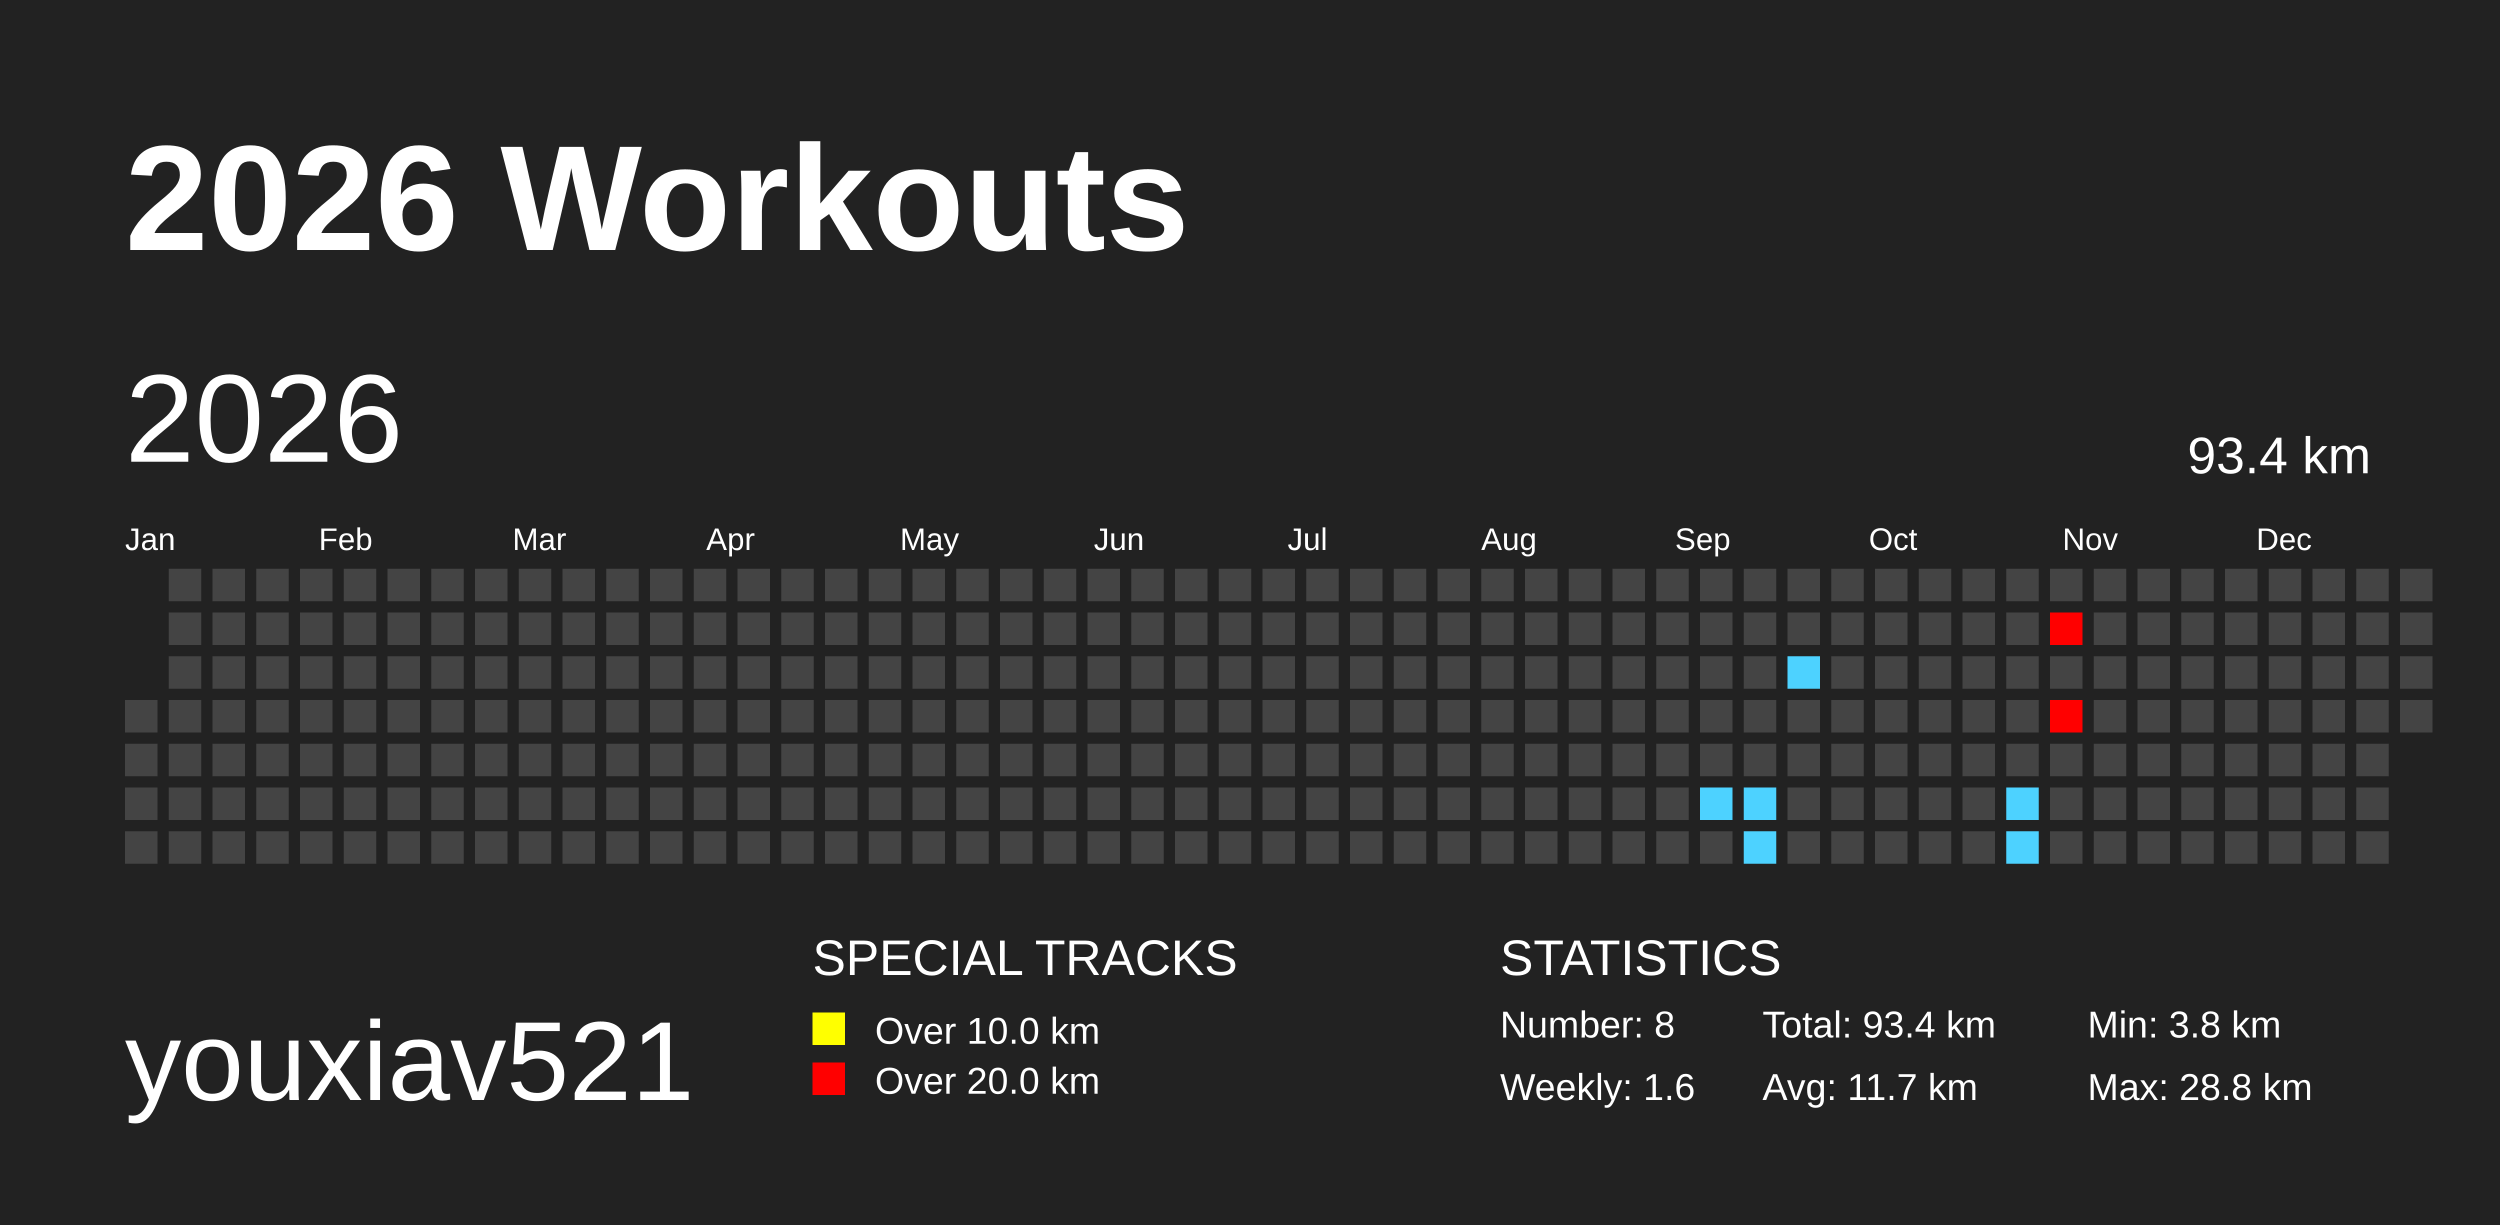
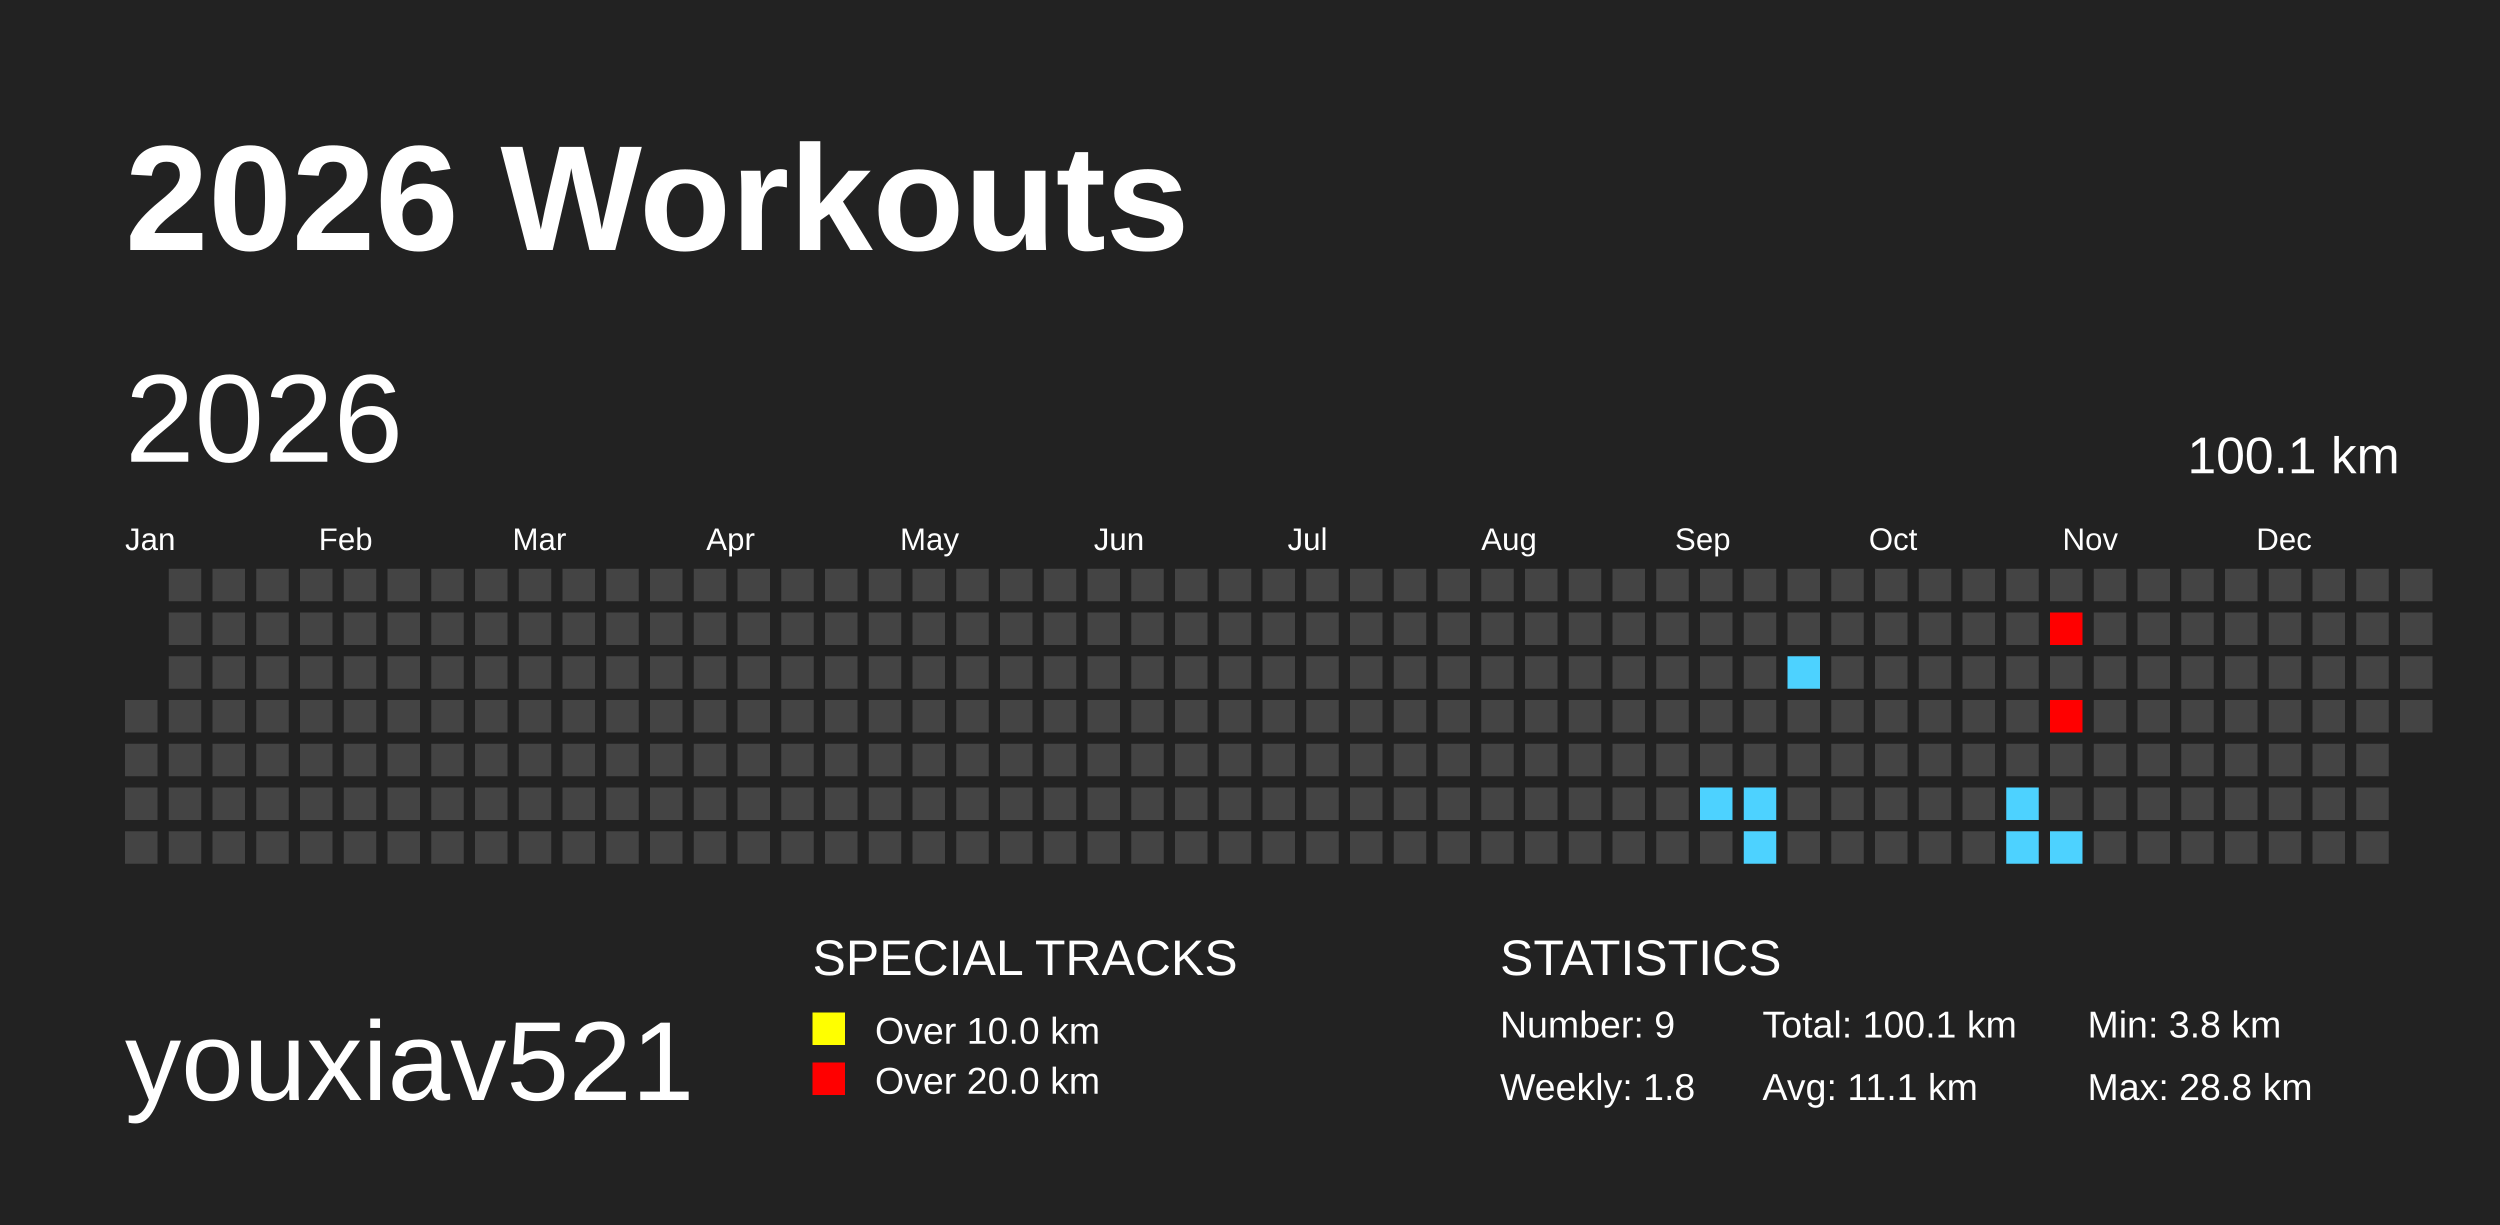
<svg xmlns="http://www.w3.org/2000/svg" baseProfile="full" height="98mm" version="1.1" viewBox="0,0,200,98" width="200mm">
  <defs>
    <pattern height="2" id="indoor-stripe" patternUnits="userSpaceOnUse" width="2">
      <line stroke="white" stroke-opacity="0.45" stroke-width="0.5" x1="0" x2="2" y1="2" y2="0" />
    </pattern>
  </defs>
  <rect fill="#222222" height="98" width="200" x="0" y="0" />
  <text fill="#FFFFFF" style="font-size:12px; font-family:Arial; font-weight:bold;" x="10" y="20">2026 Workouts</text>
  <text fill="#FFFFFF" style="font-size:9px; font-family:Arial" x="10" y="88">youxiav521</text>
  <text fill="#FFFFFF" style="font-size:4px; font-family:Arial" x="65" y="78">SPECIAL TRACKS</text>
  <rect fill="yellow" height="2.6" width="2.6" x="65" y="81" />
  <text fill="#FFFFFF" style="font-size:3px; font-family:Arial" x="70" y="83.5">Over 10.0 km</text>
  <rect fill="red" height="2.6" width="2.6" x="65" y="85" />
  <text fill="#FFFFFF" style="font-size:3px; font-family:Arial" x="70" y="87.5">Over 20.0 km</text>
  <text fill="#FFFFFF" style="font-size:4px; font-family:Arial" x="120" y="78">STATISTICS</text>
-   <text fill="#FFFFFF" style="font-size:3px; font-family:Arial" x="120" y="83">Number: 8</text>
-   <text fill="#FFFFFF" style="font-size:3px; font-family:Arial" x="120" y="88">Weekly: 1.6</text>
-   <text fill="#FFFFFF" style="font-size:3px; font-family:Arial" x="141" y="83">Total: 93.4 km</text>
-   <text fill="#FFFFFF" style="font-size:3px; font-family:Arial" x="141" y="88">Avg: 11.7 km</text>
+   <text fill="#FFFFFF" style="font-size:3px; font-family:Arial" x="120" y="83">Number: 9</text>
+   <text fill="#FFFFFF" style="font-size:3px; font-family:Arial" x="120" y="88">Weekly: 1.8</text>
+   <text fill="#FFFFFF" style="font-size:3px; font-family:Arial" x="141" y="83">Total: 100.1 km</text>
+   <text fill="#FFFFFF" style="font-size:3px; font-family:Arial" x="141" y="88">Avg: 11.1 km</text>
  <text fill="#FFFFFF" style="font-size:3px; font-family:Arial" x="167" y="83">Min: 3.8 km</text>
  <text fill="#FFFFFF" style="font-size:3px; font-family:Arial" x="167" y="88">Max: 28.8 km</text>
  <text dominant-baseline="hanging" fill="#FFFFFF" style="font-size:10.0px; font-family:Arial;" x="10" y="30">2026</text>
-   <text dominant-baseline="hanging" fill="#FFFFFF" style="font-size:4.125px; font-family:Arial;" x="175" y="35">93.4 km</text>
+   <text dominant-baseline="hanging" fill="#FFFFFF" style="font-size:4.125px; font-family:Arial;" x="175" y="35">100.1 km</text>
  <text fill="#FFFFFF" style="font-size:2.5px; font-family:Arial" x="10.0" y="44">Jan</text>
  <text fill="#FFFFFF" style="font-size:2.5px; font-family:Arial" x="25.5" y="44">Feb</text>
  <text fill="#FFFFFF" style="font-size:2.5px; font-family:Arial" x="41.0" y="44">Mar</text>
  <text fill="#FFFFFF" style="font-size:2.5px; font-family:Arial" x="56.5" y="44">Apr</text>
  <text fill="#FFFFFF" style="font-size:2.5px; font-family:Arial" x="72.0" y="44">May</text>
  <text fill="#FFFFFF" style="font-size:2.5px; font-family:Arial" x="87.5" y="44">Jun</text>
  <text fill="#FFFFFF" style="font-size:2.5px; font-family:Arial" x="103.0" y="44">Jul</text>
  <text fill="#FFFFFF" style="font-size:2.5px; font-family:Arial" x="118.5" y="44">Aug</text>
  <text fill="#FFFFFF" style="font-size:2.5px; font-family:Arial" x="134.0" y="44">Sep</text>
  <text fill="#FFFFFF" style="font-size:2.5px; font-family:Arial" x="149.5" y="44">Oct</text>
  <text fill="#FFFFFF" style="font-size:2.5px; font-family:Arial" x="165.0" y="44">Nov</text>
  <text fill="#FFFFFF" style="font-size:2.5px; font-family:Arial" x="180.5" y="44">Dec</text>
  <rect fill="#444444" height="2.6" width="2.6" x="10.0" y="56.0" />
  <rect fill="#444444" height="2.6" width="2.6" x="10.0" y="59.5" />
  <rect fill="#444444" height="2.6" width="2.6" x="10.0" y="63.0" />
  <rect fill="#444444" height="2.6" width="2.6" x="10.0" y="66.5" />
  <rect fill="#444444" height="2.6" width="2.6" x="13.5" y="45.5" />
  <rect fill="#444444" height="2.6" width="2.6" x="13.5" y="49.0" />
  <rect fill="#444444" height="2.6" width="2.6" x="13.5" y="52.5" />
  <rect fill="#444444" height="2.6" width="2.6" x="13.5" y="56.0" />
  <rect fill="#444444" height="2.6" width="2.6" x="13.5" y="59.5" />
  <rect fill="#444444" height="2.6" width="2.6" x="13.5" y="63.0" />
  <rect fill="#444444" height="2.6" width="2.6" x="13.5" y="66.5" />
  <rect fill="#444444" height="2.6" width="2.6" x="17.0" y="45.5" />
  <rect fill="#444444" height="2.6" width="2.6" x="17.0" y="49.0" />
  <rect fill="#444444" height="2.6" width="2.6" x="17.0" y="52.5" />
  <rect fill="#444444" height="2.6" width="2.6" x="17.0" y="56.0" />
  <rect fill="#444444" height="2.6" width="2.6" x="17.0" y="59.5" />
  <rect fill="#444444" height="2.6" width="2.6" x="17.0" y="63.0" />
  <rect fill="#444444" height="2.6" width="2.6" x="17.0" y="66.5" />
  <rect fill="#444444" height="2.6" width="2.6" x="20.5" y="45.5" />
  <rect fill="#444444" height="2.6" width="2.6" x="20.5" y="49.0" />
  <rect fill="#444444" height="2.6" width="2.6" x="20.5" y="52.5" />
  <rect fill="#444444" height="2.6" width="2.6" x="20.5" y="56.0" />
  <rect fill="#444444" height="2.6" width="2.6" x="20.5" y="59.5" />
  <rect fill="#444444" height="2.6" width="2.6" x="20.5" y="63.0" />
  <rect fill="#444444" height="2.6" width="2.6" x="20.5" y="66.5" />
  <rect fill="#444444" height="2.6" width="2.6" x="24.0" y="45.5" />
  <rect fill="#444444" height="2.6" width="2.6" x="24.0" y="49.0" />
  <rect fill="#444444" height="2.6" width="2.6" x="24.0" y="52.5" />
  <rect fill="#444444" height="2.6" width="2.6" x="24.0" y="56.0" />
  <rect fill="#444444" height="2.6" width="2.6" x="24.0" y="59.5" />
  <rect fill="#444444" height="2.6" width="2.6" x="24.0" y="63.0" />
  <rect fill="#444444" height="2.6" width="2.6" x="24.0" y="66.5" />
  <rect fill="#444444" height="2.6" width="2.6" x="27.5" y="45.5" />
  <rect fill="#444444" height="2.6" width="2.6" x="27.5" y="49.0" />
  <rect fill="#444444" height="2.6" width="2.6" x="27.5" y="52.5" />
  <rect fill="#444444" height="2.6" width="2.6" x="27.5" y="56.0" />
  <rect fill="#444444" height="2.6" width="2.6" x="27.5" y="59.5" />
  <rect fill="#444444" height="2.6" width="2.6" x="27.5" y="63.0" />
  <rect fill="#444444" height="2.6" width="2.6" x="27.5" y="66.5" />
  <rect fill="#444444" height="2.6" width="2.6" x="31.0" y="45.5" />
  <rect fill="#444444" height="2.6" width="2.6" x="31.0" y="49.0" />
  <rect fill="#444444" height="2.6" width="2.6" x="31.0" y="52.5" />
  <rect fill="#444444" height="2.6" width="2.6" x="31.0" y="56.0" />
  <rect fill="#444444" height="2.6" width="2.6" x="31.0" y="59.5" />
  <rect fill="#444444" height="2.6" width="2.6" x="31.0" y="63.0" />
  <rect fill="#444444" height="2.6" width="2.6" x="31.0" y="66.5" />
  <rect fill="#444444" height="2.6" width="2.6" x="34.5" y="45.5" />
  <rect fill="#444444" height="2.6" width="2.6" x="34.5" y="49.0" />
  <rect fill="#444444" height="2.6" width="2.6" x="34.5" y="52.5" />
  <rect fill="#444444" height="2.6" width="2.6" x="34.5" y="56.0" />
  <rect fill="#444444" height="2.6" width="2.6" x="34.5" y="59.5" />
  <rect fill="#444444" height="2.6" width="2.6" x="34.5" y="63.0" />
  <rect fill="#444444" height="2.6" width="2.6" x="34.5" y="66.5" />
  <rect fill="#444444" height="2.6" width="2.6" x="38.0" y="45.5" />
  <rect fill="#444444" height="2.6" width="2.6" x="38.0" y="49.0" />
  <rect fill="#444444" height="2.6" width="2.6" x="38.0" y="52.5" />
  <rect fill="#444444" height="2.6" width="2.6" x="38.0" y="56.0" />
  <rect fill="#444444" height="2.6" width="2.6" x="38.0" y="59.5" />
  <rect fill="#444444" height="2.6" width="2.6" x="38.0" y="63.0" />
  <rect fill="#444444" height="2.6" width="2.6" x="38.0" y="66.5" />
  <rect fill="#444444" height="2.6" width="2.6" x="41.5" y="45.5" />
  <rect fill="#444444" height="2.6" width="2.6" x="41.5" y="49.0" />
  <rect fill="#444444" height="2.6" width="2.6" x="41.5" y="52.5" />
  <rect fill="#444444" height="2.6" width="2.6" x="41.5" y="56.0" />
  <rect fill="#444444" height="2.6" width="2.6" x="41.5" y="59.5" />
  <rect fill="#444444" height="2.6" width="2.6" x="41.5" y="63.0" />
  <rect fill="#444444" height="2.6" width="2.6" x="41.5" y="66.5" />
  <rect fill="#444444" height="2.6" width="2.6" x="45.0" y="45.5" />
  <rect fill="#444444" height="2.6" width="2.6" x="45.0" y="49.0" />
  <rect fill="#444444" height="2.6" width="2.6" x="45.0" y="52.5" />
  <rect fill="#444444" height="2.6" width="2.6" x="45.0" y="56.0" />
  <rect fill="#444444" height="2.6" width="2.6" x="45.0" y="59.5" />
  <rect fill="#444444" height="2.6" width="2.6" x="45.0" y="63.0" />
  <rect fill="#444444" height="2.6" width="2.6" x="45.0" y="66.5" />
  <rect fill="#444444" height="2.6" width="2.6" x="48.5" y="45.5" />
  <rect fill="#444444" height="2.6" width="2.6" x="48.5" y="49.0" />
  <rect fill="#444444" height="2.6" width="2.6" x="48.5" y="52.5" />
  <rect fill="#444444" height="2.6" width="2.6" x="48.5" y="56.0" />
  <rect fill="#444444" height="2.6" width="2.6" x="48.5" y="59.5" />
  <rect fill="#444444" height="2.6" width="2.6" x="48.5" y="63.0" />
  <rect fill="#444444" height="2.6" width="2.6" x="48.5" y="66.5" />
  <rect fill="#444444" height="2.6" width="2.6" x="52.0" y="45.5" />
  <rect fill="#444444" height="2.6" width="2.6" x="52.0" y="49.0" />
  <rect fill="#444444" height="2.6" width="2.6" x="52.0" y="52.5" />
  <rect fill="#444444" height="2.6" width="2.6" x="52.0" y="56.0" />
  <rect fill="#444444" height="2.6" width="2.6" x="52.0" y="59.5" />
  <rect fill="#444444" height="2.6" width="2.6" x="52.0" y="63.0" />
  <rect fill="#444444" height="2.6" width="2.6" x="52.0" y="66.5" />
  <rect fill="#444444" height="2.6" width="2.6" x="55.5" y="45.5" />
  <rect fill="#444444" height="2.6" width="2.6" x="55.5" y="49.0" />
  <rect fill="#444444" height="2.6" width="2.6" x="55.5" y="52.5" />
  <rect fill="#444444" height="2.6" width="2.6" x="55.5" y="56.0" />
  <rect fill="#444444" height="2.6" width="2.6" x="55.5" y="59.5" />
  <rect fill="#444444" height="2.6" width="2.6" x="55.5" y="63.0" />
  <rect fill="#444444" height="2.6" width="2.6" x="55.5" y="66.5" />
  <rect fill="#444444" height="2.6" width="2.6" x="59.0" y="45.5" />
  <rect fill="#444444" height="2.6" width="2.6" x="59.0" y="49.0" />
  <rect fill="#444444" height="2.6" width="2.6" x="59.0" y="52.5" />
  <rect fill="#444444" height="2.6" width="2.6" x="59.0" y="56.0" />
  <rect fill="#444444" height="2.6" width="2.6" x="59.0" y="59.5" />
  <rect fill="#444444" height="2.6" width="2.6" x="59.0" y="63.0" />
  <rect fill="#444444" height="2.6" width="2.6" x="59.0" y="66.5" />
  <rect fill="#444444" height="2.6" width="2.6" x="62.5" y="45.5" />
  <rect fill="#444444" height="2.6" width="2.6" x="62.5" y="49.0" />
  <rect fill="#444444" height="2.6" width="2.6" x="62.5" y="52.5" />
  <rect fill="#444444" height="2.6" width="2.6" x="62.5" y="56.0" />
  <rect fill="#444444" height="2.6" width="2.6" x="62.5" y="59.5" />
  <rect fill="#444444" height="2.6" width="2.6" x="62.5" y="63.0" />
  <rect fill="#444444" height="2.6" width="2.6" x="62.5" y="66.5" />
  <rect fill="#444444" height="2.6" width="2.6" x="66.0" y="45.5" />
  <rect fill="#444444" height="2.6" width="2.6" x="66.0" y="49.0" />
  <rect fill="#444444" height="2.6" width="2.6" x="66.0" y="52.5" />
  <rect fill="#444444" height="2.6" width="2.6" x="66.0" y="56.0" />
  <rect fill="#444444" height="2.6" width="2.6" x="66.0" y="59.5" />
  <rect fill="#444444" height="2.6" width="2.6" x="66.0" y="63.0" />
  <rect fill="#444444" height="2.6" width="2.6" x="66.0" y="66.5" />
  <rect fill="#444444" height="2.6" width="2.6" x="69.5" y="45.5" />
  <rect fill="#444444" height="2.6" width="2.6" x="69.5" y="49.0" />
  <rect fill="#444444" height="2.6" width="2.6" x="69.5" y="52.5" />
  <rect fill="#444444" height="2.6" width="2.6" x="69.5" y="56.0" />
  <rect fill="#444444" height="2.6" width="2.6" x="69.5" y="59.5" />
  <rect fill="#444444" height="2.6" width="2.6" x="69.5" y="63.0" />
  <rect fill="#444444" height="2.6" width="2.6" x="69.5" y="66.5" />
  <rect fill="#444444" height="2.6" width="2.6" x="73.0" y="45.5" />
  <rect fill="#444444" height="2.6" width="2.6" x="73.0" y="49.0" />
  <rect fill="#444444" height="2.6" width="2.6" x="73.0" y="52.5" />
  <rect fill="#444444" height="2.6" width="2.6" x="73.0" y="56.0" />
  <rect fill="#444444" height="2.6" width="2.6" x="73.0" y="59.5" />
  <rect fill="#444444" height="2.6" width="2.6" x="73.0" y="63.0" />
  <rect fill="#444444" height="2.6" width="2.6" x="73.0" y="66.5" />
  <rect fill="#444444" height="2.6" width="2.6" x="76.5" y="45.5" />
  <rect fill="#444444" height="2.6" width="2.6" x="76.5" y="49.0" />
  <rect fill="#444444" height="2.6" width="2.6" x="76.5" y="52.5" />
  <rect fill="#444444" height="2.6" width="2.6" x="76.5" y="56.0" />
  <rect fill="#444444" height="2.6" width="2.6" x="76.5" y="59.5" />
  <rect fill="#444444" height="2.6" width="2.6" x="76.5" y="63.0" />
  <rect fill="#444444" height="2.6" width="2.6" x="76.5" y="66.5" />
  <rect fill="#444444" height="2.6" width="2.6" x="80.0" y="45.5" />
  <rect fill="#444444" height="2.6" width="2.6" x="80.0" y="49.0" />
  <rect fill="#444444" height="2.6" width="2.6" x="80.0" y="52.5" />
  <rect fill="#444444" height="2.6" width="2.6" x="80.0" y="56.0" />
  <rect fill="#444444" height="2.6" width="2.6" x="80.0" y="59.5" />
  <rect fill="#444444" height="2.6" width="2.6" x="80.0" y="63.0" />
  <rect fill="#444444" height="2.6" width="2.6" x="80.0" y="66.5" />
  <rect fill="#444444" height="2.6" width="2.6" x="83.5" y="45.5" />
  <rect fill="#444444" height="2.6" width="2.6" x="83.5" y="49.0" />
  <rect fill="#444444" height="2.6" width="2.6" x="83.5" y="52.5" />
  <rect fill="#444444" height="2.6" width="2.6" x="83.5" y="56.0" />
  <rect fill="#444444" height="2.6" width="2.6" x="83.5" y="59.5" />
  <rect fill="#444444" height="2.6" width="2.6" x="83.5" y="63.0" />
  <rect fill="#444444" height="2.6" width="2.6" x="83.5" y="66.5" />
  <rect fill="#444444" height="2.6" width="2.6" x="87.0" y="45.5" />
  <rect fill="#444444" height="2.6" width="2.6" x="87.0" y="49.0" />
  <rect fill="#444444" height="2.6" width="2.6" x="87.0" y="52.5" />
  <rect fill="#444444" height="2.6" width="2.6" x="87.0" y="56.0" />
  <rect fill="#444444" height="2.6" width="2.6" x="87.0" y="59.5" />
  <rect fill="#444444" height="2.6" width="2.6" x="87.0" y="63.0" />
  <rect fill="#444444" height="2.6" width="2.6" x="87.0" y="66.5" />
  <rect fill="#444444" height="2.6" width="2.6" x="90.5" y="45.5" />
  <rect fill="#444444" height="2.6" width="2.6" x="90.5" y="49.0" />
  <rect fill="#444444" height="2.6" width="2.6" x="90.5" y="52.5" />
  <rect fill="#444444" height="2.6" width="2.6" x="90.5" y="56.0" />
  <rect fill="#444444" height="2.6" width="2.6" x="90.5" y="59.5" />
  <rect fill="#444444" height="2.6" width="2.6" x="90.5" y="63.0" />
  <rect fill="#444444" height="2.6" width="2.6" x="90.5" y="66.5" />
  <rect fill="#444444" height="2.6" width="2.6" x="94.0" y="45.5" />
  <rect fill="#444444" height="2.6" width="2.6" x="94.0" y="49.0" />
  <rect fill="#444444" height="2.6" width="2.6" x="94.0" y="52.5" />
  <rect fill="#444444" height="2.6" width="2.6" x="94.0" y="56.0" />
  <rect fill="#444444" height="2.6" width="2.6" x="94.0" y="59.5" />
  <rect fill="#444444" height="2.6" width="2.6" x="94.0" y="63.0" />
  <rect fill="#444444" height="2.6" width="2.6" x="94.0" y="66.5" />
  <rect fill="#444444" height="2.6" width="2.6" x="97.5" y="45.5" />
  <rect fill="#444444" height="2.6" width="2.6" x="97.5" y="49.0" />
  <rect fill="#444444" height="2.6" width="2.6" x="97.5" y="52.5" />
  <rect fill="#444444" height="2.6" width="2.6" x="97.5" y="56.0" />
  <rect fill="#444444" height="2.6" width="2.6" x="97.5" y="59.5" />
  <rect fill="#444444" height="2.6" width="2.6" x="97.5" y="63.0" />
  <rect fill="#444444" height="2.6" width="2.6" x="97.5" y="66.5" />
  <rect fill="#444444" height="2.6" width="2.6" x="101.0" y="45.5" />
  <rect fill="#444444" height="2.6" width="2.6" x="101.0" y="49.0" />
  <rect fill="#444444" height="2.6" width="2.6" x="101.0" y="52.5" />
  <rect fill="#444444" height="2.6" width="2.6" x="101.0" y="56.0" />
  <rect fill="#444444" height="2.6" width="2.6" x="101.0" y="59.5" />
  <rect fill="#444444" height="2.6" width="2.6" x="101.0" y="63.0" />
  <rect fill="#444444" height="2.6" width="2.6" x="101.0" y="66.5" />
  <rect fill="#444444" height="2.6" width="2.6" x="104.5" y="45.5" />
  <rect fill="#444444" height="2.6" width="2.6" x="104.5" y="49.0" />
  <rect fill="#444444" height="2.6" width="2.6" x="104.5" y="52.5" />
  <rect fill="#444444" height="2.6" width="2.6" x="104.5" y="56.0" />
  <rect fill="#444444" height="2.6" width="2.6" x="104.5" y="59.5" />
  <rect fill="#444444" height="2.6" width="2.6" x="104.5" y="63.0" />
  <rect fill="#444444" height="2.6" width="2.6" x="104.5" y="66.5" />
  <rect fill="#444444" height="2.6" width="2.6" x="108.0" y="45.5" />
  <rect fill="#444444" height="2.6" width="2.6" x="108.0" y="49.0" />
  <rect fill="#444444" height="2.6" width="2.6" x="108.0" y="52.5" />
  <rect fill="#444444" height="2.6" width="2.6" x="108.0" y="56.0" />
  <rect fill="#444444" height="2.6" width="2.6" x="108.0" y="59.5" />
  <rect fill="#444444" height="2.6" width="2.6" x="108.0" y="63.0" />
  <rect fill="#444444" height="2.6" width="2.6" x="108.0" y="66.5" />
  <rect fill="#444444" height="2.6" width="2.6" x="111.5" y="45.5" />
  <rect fill="#444444" height="2.6" width="2.6" x="111.5" y="49.0" />
  <rect fill="#444444" height="2.6" width="2.6" x="111.5" y="52.5" />
  <rect fill="#444444" height="2.6" width="2.6" x="111.5" y="56.0" />
  <rect fill="#444444" height="2.6" width="2.6" x="111.5" y="59.5" />
  <rect fill="#444444" height="2.6" width="2.6" x="111.5" y="63.0" />
  <rect fill="#444444" height="2.6" width="2.6" x="111.5" y="66.5" />
  <rect fill="#444444" height="2.6" width="2.6" x="115.0" y="45.5" />
  <rect fill="#444444" height="2.6" width="2.6" x="115.0" y="49.0" />
  <rect fill="#444444" height="2.6" width="2.6" x="115.0" y="52.5" />
  <rect fill="#444444" height="2.6" width="2.6" x="115.0" y="56.0" />
  <rect fill="#444444" height="2.6" width="2.6" x="115.0" y="59.5" />
  <rect fill="#444444" height="2.6" width="2.6" x="115.0" y="63.0" />
  <rect fill="#444444" height="2.6" width="2.6" x="115.0" y="66.5" />
  <rect fill="#444444" height="2.6" width="2.6" x="118.5" y="45.5" />
  <rect fill="#444444" height="2.6" width="2.6" x="118.5" y="49.0" />
  <rect fill="#444444" height="2.6" width="2.6" x="118.5" y="52.5" />
  <rect fill="#444444" height="2.6" width="2.6" x="118.5" y="56.0" />
  <rect fill="#444444" height="2.6" width="2.6" x="118.5" y="59.5" />
  <rect fill="#444444" height="2.6" width="2.6" x="118.5" y="63.0" />
  <rect fill="#444444" height="2.6" width="2.6" x="118.5" y="66.5" />
  <rect fill="#444444" height="2.6" width="2.6" x="122.0" y="45.5" />
  <rect fill="#444444" height="2.6" width="2.6" x="122.0" y="49.0" />
  <rect fill="#444444" height="2.6" width="2.6" x="122.0" y="52.5" />
  <rect fill="#444444" height="2.6" width="2.6" x="122.0" y="56.0" />
  <rect fill="#444444" height="2.6" width="2.6" x="122.0" y="59.5" />
  <rect fill="#444444" height="2.6" width="2.6" x="122.0" y="63.0" />
  <rect fill="#444444" height="2.6" width="2.6" x="122.0" y="66.5" />
  <rect fill="#444444" height="2.6" width="2.6" x="125.5" y="45.5" />
  <rect fill="#444444" height="2.6" width="2.6" x="125.5" y="49.0" />
  <rect fill="#444444" height="2.6" width="2.6" x="125.5" y="52.5" />
  <rect fill="#444444" height="2.6" width="2.6" x="125.5" y="56.0" />
  <rect fill="#444444" height="2.6" width="2.6" x="125.5" y="59.5" />
  <rect fill="#444444" height="2.6" width="2.6" x="125.5" y="63.0" />
  <rect fill="#444444" height="2.6" width="2.6" x="125.5" y="66.5" />
  <rect fill="#444444" height="2.6" width="2.6" x="129.0" y="45.5" />
  <rect fill="#444444" height="2.6" width="2.6" x="129.0" y="49.0" />
  <rect fill="#444444" height="2.6" width="2.6" x="129.0" y="52.5" />
  <rect fill="#444444" height="2.6" width="2.6" x="129.0" y="56.0" />
  <rect fill="#444444" height="2.6" width="2.6" x="129.0" y="59.5" />
  <rect fill="#444444" height="2.6" width="2.6" x="129.0" y="63.0" />
  <rect fill="#444444" height="2.6" width="2.6" x="129.0" y="66.5" />
  <rect fill="#444444" height="2.6" width="2.6" x="132.5" y="45.5" />
  <rect fill="#444444" height="2.6" width="2.6" x="132.5" y="49.0" />
  <rect fill="#444444" height="2.6" width="2.6" x="132.5" y="52.5" />
  <rect fill="#444444" height="2.6" width="2.6" x="132.5" y="56.0" />
  <rect fill="#444444" height="2.6" width="2.6" x="132.5" y="59.5" />
  <rect fill="#444444" height="2.6" width="2.6" x="132.5" y="63.0" />
  <rect fill="#444444" height="2.6" width="2.6" x="132.5" y="66.5" />
  <rect fill="#444444" height="2.6" width="2.6" x="136.0" y="45.5" />
  <rect fill="#444444" height="2.6" width="2.6" x="136.0" y="49.0" />
  <rect fill="#444444" height="2.6" width="2.6" x="136.0" y="52.5" />
  <rect fill="#444444" height="2.6" width="2.6" x="136.0" y="56.0" />
  <rect fill="#444444" height="2.6" width="2.6" x="136.0" y="59.5" />
  <rect fill="#4dd2ff" height="2.6" width="2.6" x="136.0" y="63.0" />
  <rect fill="#444444" height="2.6" width="2.6" x="136.0" y="66.5" />
  <rect fill="#444444" height="2.6" width="2.6" x="139.5" y="45.5" />
  <rect fill="#444444" height="2.6" width="2.6" x="139.5" y="49.0" />
  <rect fill="#444444" height="2.6" width="2.6" x="139.5" y="52.5" />
  <rect fill="#444444" height="2.6" width="2.6" x="139.5" y="56.0" />
  <rect fill="#444444" height="2.6" width="2.6" x="139.5" y="59.5" />
  <rect fill="#4dd2ff" height="2.6" width="2.6" x="139.5" y="63.0" />
  <rect fill="#4dd2ff" height="2.6" width="2.6" x="139.5" y="66.5" />
  <rect fill="#444444" height="2.6" width="2.6" x="143.0" y="45.5" />
  <rect fill="#444444" height="2.6" width="2.6" x="143.0" y="49.0" />
  <rect fill="#4dd2ff" height="2.6" width="2.6" x="143.0" y="52.5" />
  <rect fill="#444444" height="2.6" width="2.6" x="143.0" y="56.0" />
  <rect fill="#444444" height="2.6" width="2.6" x="143.0" y="59.5" />
  <rect fill="#444444" height="2.6" width="2.6" x="143.0" y="63.0" />
  <rect fill="#444444" height="2.6" width="2.6" x="143.0" y="66.5" />
  <rect fill="#444444" height="2.6" width="2.6" x="146.5" y="45.5" />
  <rect fill="#444444" height="2.6" width="2.6" x="146.5" y="49.0" />
  <rect fill="#444444" height="2.6" width="2.6" x="146.5" y="52.5" />
  <rect fill="#444444" height="2.6" width="2.6" x="146.5" y="56.0" />
  <rect fill="#444444" height="2.6" width="2.6" x="146.5" y="59.5" />
  <rect fill="#444444" height="2.6" width="2.6" x="146.5" y="63.0" />
  <rect fill="#444444" height="2.6" width="2.6" x="146.5" y="66.5" />
  <rect fill="#444444" height="2.6" width="2.6" x="150.0" y="45.5" />
  <rect fill="#444444" height="2.6" width="2.6" x="150.0" y="49.0" />
  <rect fill="#444444" height="2.6" width="2.6" x="150.0" y="52.5" />
  <rect fill="#444444" height="2.6" width="2.6" x="150.0" y="56.0" />
  <rect fill="#444444" height="2.6" width="2.6" x="150.0" y="59.5" />
  <rect fill="#444444" height="2.6" width="2.6" x="150.0" y="63.0" />
  <rect fill="#444444" height="2.6" width="2.6" x="150.0" y="66.5" />
  <rect fill="#444444" height="2.6" width="2.6" x="153.5" y="45.5" />
  <rect fill="#444444" height="2.6" width="2.6" x="153.5" y="49.0" />
  <rect fill="#444444" height="2.6" width="2.6" x="153.5" y="52.5" />
  <rect fill="#444444" height="2.6" width="2.6" x="153.5" y="56.0" />
  <rect fill="#444444" height="2.6" width="2.6" x="153.5" y="59.5" />
  <rect fill="#444444" height="2.6" width="2.6" x="153.5" y="63.0" />
  <rect fill="#444444" height="2.6" width="2.6" x="153.5" y="66.5" />
  <rect fill="#444444" height="2.6" width="2.6" x="157.0" y="45.5" />
  <rect fill="#444444" height="2.6" width="2.6" x="157.0" y="49.0" />
  <rect fill="#444444" height="2.6" width="2.6" x="157.0" y="52.5" />
  <rect fill="#444444" height="2.6" width="2.6" x="157.0" y="56.0" />
  <rect fill="#444444" height="2.6" width="2.6" x="157.0" y="59.5" />
  <rect fill="#444444" height="2.6" width="2.6" x="157.0" y="63.0" />
  <rect fill="#444444" height="2.6" width="2.6" x="157.0" y="66.5" />
  <rect fill="#444444" height="2.6" width="2.6" x="160.5" y="45.5" />
  <rect fill="#444444" height="2.6" width="2.6" x="160.5" y="49.0" />
  <rect fill="#444444" height="2.6" width="2.6" x="160.5" y="52.5" />
  <rect fill="#444444" height="2.6" width="2.6" x="160.5" y="56.0" />
  <rect fill="#444444" height="2.6" width="2.6" x="160.5" y="59.5" />
  <rect fill="#4dd2ff" height="2.6" width="2.6" x="160.5" y="63.0" />
  <rect fill="#4dd2ff" height="2.6" width="2.6" x="160.5" y="66.5" />
  <rect fill="#444444" height="2.6" width="2.6" x="164.0" y="45.5" />
  <rect fill="red" height="2.6" width="2.6" x="164.0" y="49.0" />
  <rect fill="#444444" height="2.6" width="2.6" x="164.0" y="52.5" />
  <rect fill="red" height="2.6" width="2.6" x="164.0" y="56.0" />
  <rect fill="#444444" height="2.6" width="2.6" x="164.0" y="59.5" />
  <rect fill="#444444" height="2.6" width="2.6" x="164.0" y="63.0" />
-   <rect fill="#444444" height="2.6" width="2.6" x="164.0" y="66.5" />
+   <rect fill="#4dd2ff" height="2.6" width="2.6" x="164.0" y="66.5" />
  <rect fill="#444444" height="2.6" width="2.6" x="167.5" y="45.5" />
  <rect fill="#444444" height="2.6" width="2.6" x="167.5" y="49.0" />
  <rect fill="#444444" height="2.6" width="2.6" x="167.5" y="52.5" />
  <rect fill="#444444" height="2.6" width="2.6" x="167.5" y="56.0" />
  <rect fill="#444444" height="2.6" width="2.6" x="167.5" y="59.5" />
  <rect fill="#444444" height="2.6" width="2.6" x="167.5" y="63.0" />
  <rect fill="#444444" height="2.6" width="2.6" x="167.5" y="66.5" />
  <rect fill="#444444" height="2.6" width="2.6" x="171.0" y="45.5" />
  <rect fill="#444444" height="2.6" width="2.6" x="171.0" y="49.0" />
  <rect fill="#444444" height="2.6" width="2.6" x="171.0" y="52.5" />
  <rect fill="#444444" height="2.6" width="2.6" x="171.0" y="56.0" />
  <rect fill="#444444" height="2.6" width="2.6" x="171.0" y="59.5" />
  <rect fill="#444444" height="2.6" width="2.6" x="171.0" y="63.0" />
  <rect fill="#444444" height="2.6" width="2.6" x="171.0" y="66.5" />
  <rect fill="#444444" height="2.6" width="2.6" x="174.5" y="45.5" />
  <rect fill="#444444" height="2.6" width="2.6" x="174.5" y="49.0" />
  <rect fill="#444444" height="2.6" width="2.6" x="174.5" y="52.5" />
  <rect fill="#444444" height="2.6" width="2.6" x="174.5" y="56.0" />
  <rect fill="#444444" height="2.6" width="2.6" x="174.5" y="59.5" />
  <rect fill="#444444" height="2.6" width="2.6" x="174.5" y="63.0" />
  <rect fill="#444444" height="2.6" width="2.6" x="174.5" y="66.5" />
  <rect fill="#444444" height="2.6" width="2.6" x="178.0" y="45.5" />
  <rect fill="#444444" height="2.6" width="2.6" x="178.0" y="49.0" />
  <rect fill="#444444" height="2.6" width="2.6" x="178.0" y="52.5" />
  <rect fill="#444444" height="2.6" width="2.6" x="178.0" y="56.0" />
  <rect fill="#444444" height="2.6" width="2.6" x="178.0" y="59.5" />
  <rect fill="#444444" height="2.6" width="2.6" x="178.0" y="63.0" />
  <rect fill="#444444" height="2.6" width="2.6" x="178.0" y="66.5" />
  <rect fill="#444444" height="2.6" width="2.6" x="181.5" y="45.5" />
  <rect fill="#444444" height="2.6" width="2.6" x="181.5" y="49.0" />
  <rect fill="#444444" height="2.6" width="2.6" x="181.5" y="52.5" />
  <rect fill="#444444" height="2.6" width="2.6" x="181.5" y="56.0" />
  <rect fill="#444444" height="2.6" width="2.6" x="181.5" y="59.5" />
  <rect fill="#444444" height="2.6" width="2.6" x="181.5" y="63.0" />
  <rect fill="#444444" height="2.6" width="2.6" x="181.5" y="66.5" />
  <rect fill="#444444" height="2.6" width="2.6" x="185.0" y="45.5" />
  <rect fill="#444444" height="2.6" width="2.6" x="185.0" y="49.0" />
  <rect fill="#444444" height="2.6" width="2.6" x="185.0" y="52.5" />
  <rect fill="#444444" height="2.6" width="2.6" x="185.0" y="56.0" />
  <rect fill="#444444" height="2.6" width="2.6" x="185.0" y="59.5" />
  <rect fill="#444444" height="2.6" width="2.6" x="185.0" y="63.0" />
  <rect fill="#444444" height="2.6" width="2.6" x="185.0" y="66.5" />
  <rect fill="#444444" height="2.6" width="2.6" x="188.5" y="45.5" />
  <rect fill="#444444" height="2.6" width="2.6" x="188.5" y="49.0" />
  <rect fill="#444444" height="2.6" width="2.6" x="188.5" y="52.5" />
  <rect fill="#444444" height="2.6" width="2.6" x="188.5" y="56.0" />
  <rect fill="#444444" height="2.6" width="2.6" x="188.5" y="59.5" />
  <rect fill="#444444" height="2.6" width="2.6" x="188.5" y="63.0" />
  <rect fill="#444444" height="2.6" width="2.6" x="188.5" y="66.5" />
  <rect fill="#444444" height="2.6" width="2.6" x="192.0" y="45.5" />
  <rect fill="#444444" height="2.6" width="2.6" x="192.0" y="49.0" />
  <rect fill="#444444" height="2.6" width="2.6" x="192.0" y="52.5" />
  <rect fill="#444444" height="2.6" width="2.6" x="192.0" y="56.0" />
</svg>
